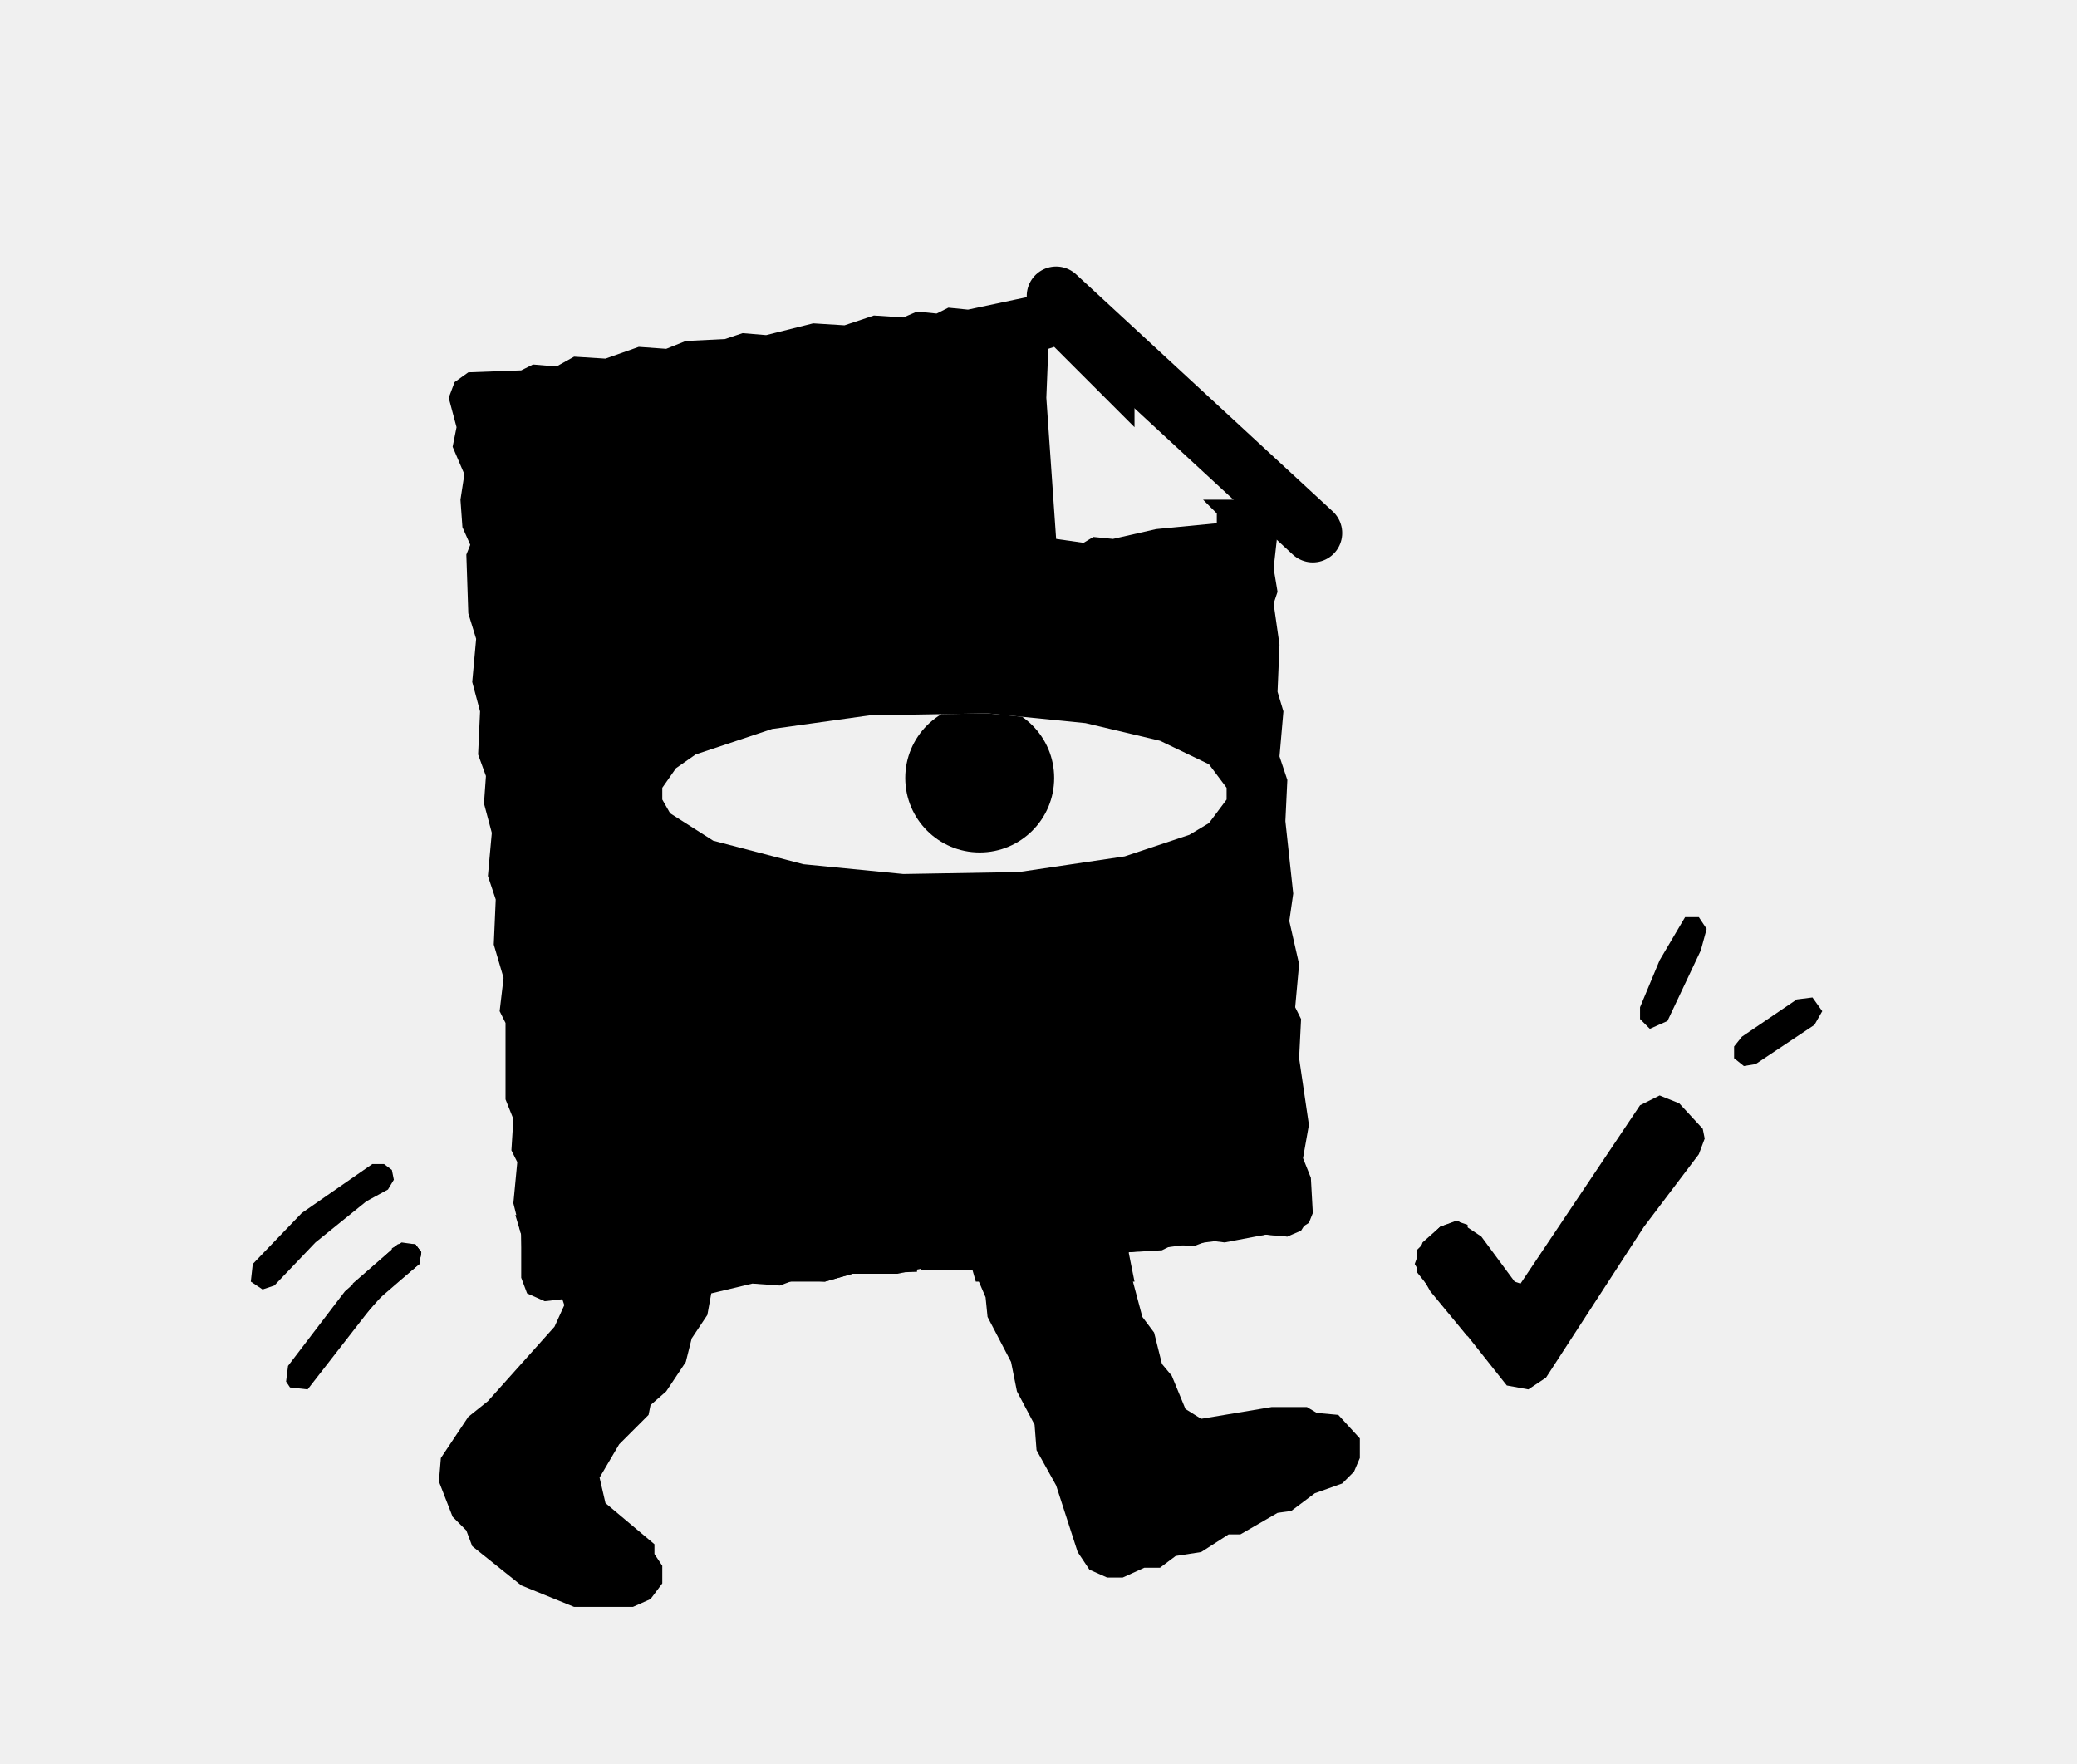
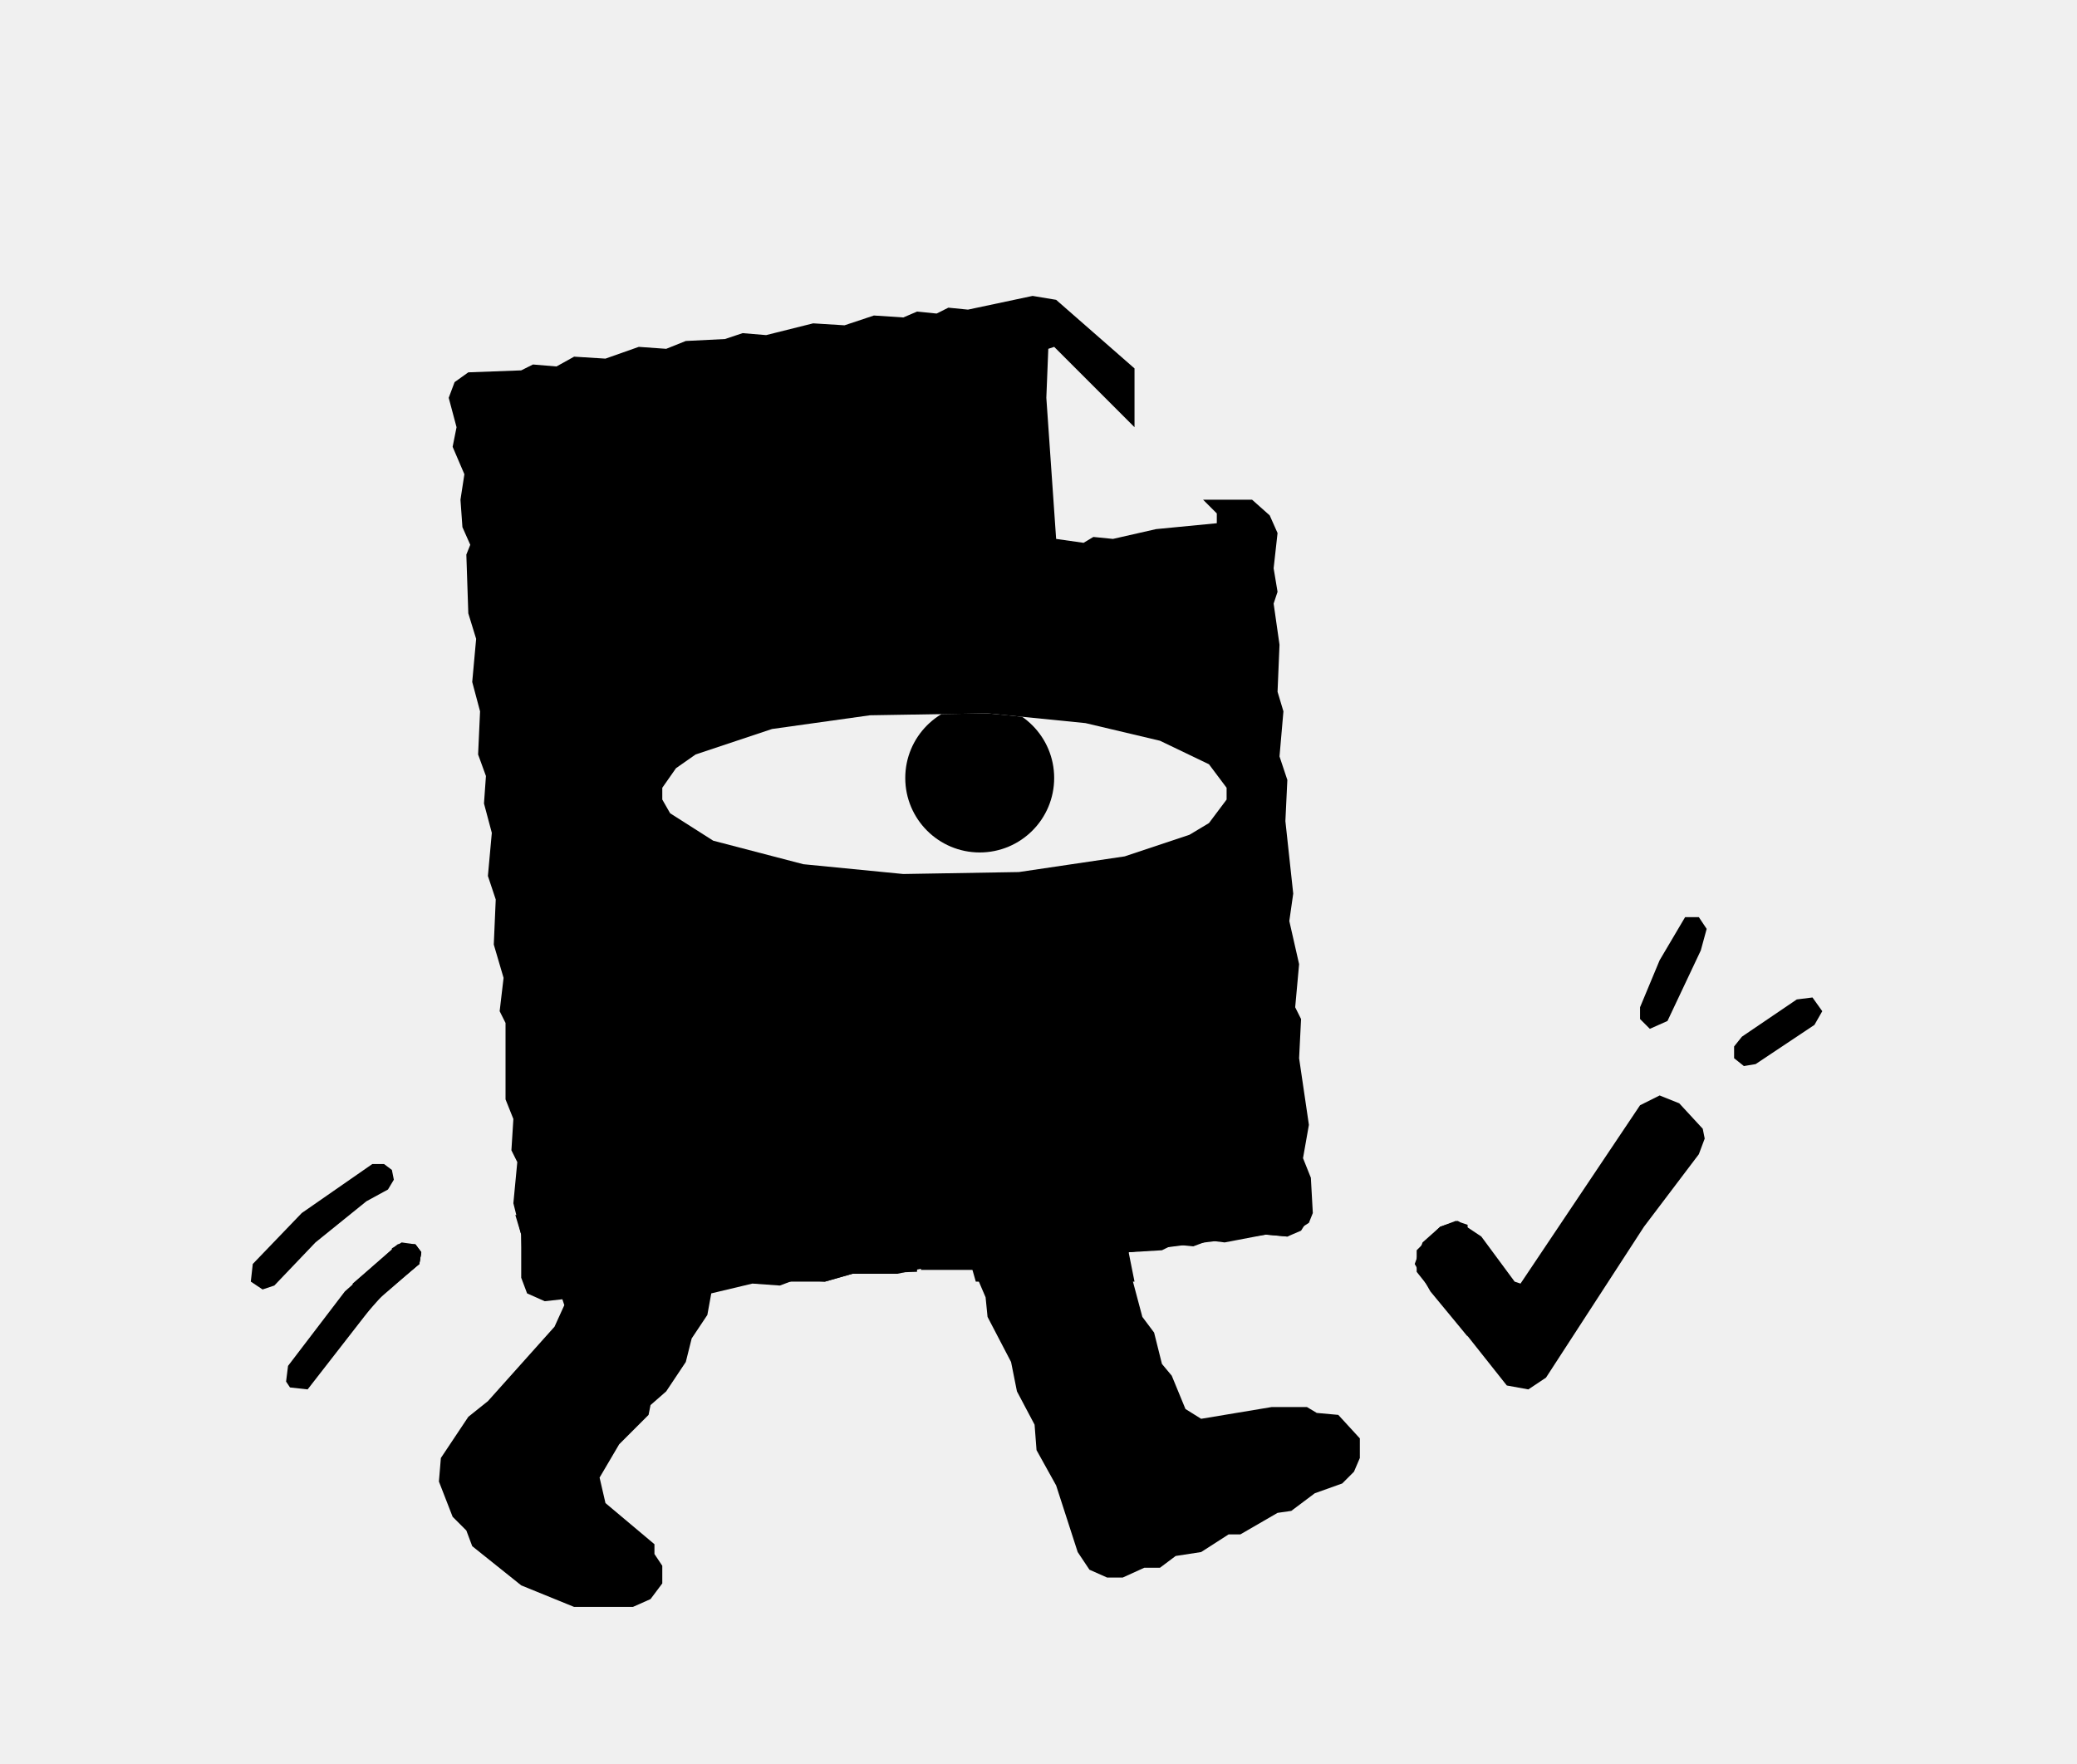
<svg xmlns="http://www.w3.org/2000/svg" viewBox="150 180 1060 900">
  <style>.ink{fill:currentColor}.line{stroke:currentColor;stroke-width:28;stroke-linecap:round;stroke-linejoin:round;fill:none}.i-lid{transform-box:fill-box;transform-origin:50% 0;transform:scaleY(0)}</style>
  <defs>
    <clipPath id="pm-decision-eye">
      <path d="M 488 582 L 488 588 L 492 595 L 514 609 L 560 621 L 611 626 L 670 625 L 724 617 L 757 606 L 767 600 L 776 588 L 776 582 L 767 570 L 742 558 L 704 549 L 654 544 L 594 545 L 544 552 L 505 565 L 495 572 Z" />
    </clipPath>
    <mask id="pm-decision-hole" maskUnits="userSpaceOnUse" x="0" y="0" width="1254" height="1254">
      <rect width="1254" height="1254" fill="#fff" />
      <path d="M 488 582 L 488 588 L 492 595 L 514 609 L 560 621 L 611 626 L 670 625 L 724 617 L 757 606 L 767 600 L 776 588 L 776 582 L 767 570 L 742 558 L 704 549 L 654 544 L 594 545 L 544 552 L 505 565 L 495 572 Z" fill="#000" />
    </mask>
  </defs>
  <g class="i-figure" mask="url(#pm-decision-hole)">
    <path class="ink i-body" fill-rule="evenodd" d="M 362 815 L 355 814 L 350 817 L 350 834 L 353 834 L 364 825 L 365 819 Z  M 689 333 L 677 331 L 644 338 L 634 337 L 628 340 L 618 339 L 611 342 L 596 341 L 581 346 L 565 345 L 541 351 L 529 350 L 520 353 L 500 354 L 490 358 L 476 357 L 459 363 L 443 362 L 434 367 L 422 366 L 416 369 L 389 370 L 382 375 L 379 383 L 383 398 L 381 408 L 387 422 L 385 435 L 386 449 L 390 458 L 388 463 L 389 493 L 393 506 L 391 528 L 395 543 L 394 565 L 398 576 L 397 590 L 401 605 L 399 627 L 403 639 L 402 662 L 407 679 L 405 696 L 408 702 L 408 741 L 412 751 L 411 767 L 414 773 L 412 794 L 416 810 L 417 834 L 571 834 L 585 830 L 608 830 L 622 827 L 646 827 L 648 834 L 729 834 L 726 819 L 796 810 L 807 811 L 818 804 L 820 799 L 819 781 L 815 771 L 818 754 L 813 720 L 814 700 L 811 694 L 813 672 L 808 650 L 810 636 L 806 599 L 807 578 L 803 566 L 805 543 L 802 533 L 803 509 L 800 488 L 802 482 L 800 470 L 802 452 L 798 443 L 789 435 L 764 435 L 771 442 L 771 447 L 740 450 L 718 455 L 708 454 L 703 457 L 689 455 L 684 383 L 685 358 L 688 357 L 729 398 L 729 368 Z " />
-     <path class="i-fold" fill="none" stroke="currentColor" stroke-width="30" stroke-linecap="round" d="M 689 331 L 820 452" />
  </g>
  <g clip-path="url(#pm-decision-eye)">
    <circle class="ink i-pupil" cx="650" cy="577" r="38" />
  </g>
  <path class="ink i-lid" stroke="currentColor" stroke-width="10" stroke-linejoin="round" d="M 488 582 L 488 588 L 492 595 L 514 609 L 560 621 L 611 626 L 670 625 L 724 617 L 757 606 L 767 600 L 776 588 L 776 582 L 767 570 L 742 558 L 704 549 L 654 544 L 594 545 L 544 552 L 505 565 L 495 572 Z" />
  <path class="ink i-leg-left" d="M 362 815 L 353 815 L 330 835 L 330 858 L 347 839 L 364 825 L 365 819 Z M 619 800 L 413 800 L 416 810 L 416 832 L 419 840 L 428 844 L 437 843 L 438 846 L 433 857 L 399 895 L 389 903 L 375 924 L 374 936 L 381 954 L 388 961 L 391 969 L 416 989 L 443 1000 L 473 1000 L 482 996 L 488 988 L 488 979 L 484 973 L 484 968 L 459 947 L 456 934 L 466 917 L 481 902 L 482 897 L 490 890 L 500 875 L 503 863 L 511 851 L 513 840 L 534 835 L 548 836 L 556 833 L 571 834 L 585 830 L 618 829 Z" />
  <path class="ink i-leg-right" d="M 893 803 L 885 806 L 876 814 L 872 825 L 880 839 L 899 862 L 899 805 Z M 620 800 L 620 828 L 647 828 L 653 842 L 654 852 L 666 875 L 669 890 L 678 907 L 679 920 L 689 938 L 700 972 L 706 981 L 715 985 L 723 985 L 734 980 L 742 980 L 750 974 L 763 972 L 777 963 L 783 963 L 802 952 L 809 951 L 821 942 L 835 937 L 841 931 L 844 924 L 844 914 L 833 902 L 822 901 L 817 898 L 799 898 L 763 904 L 755 899 L 748 882 L 743 876 L 739 860 L 733 852 L 725 822 L 726 819 L 743 818 L 749 815 L 759 816 L 767 813 L 775 814 L 796 810 L 807 811 L 814 808 L 819 800 Z" />
  <path class="ink i-prop-tick" d="M 1007 743 L 997 739 L 987 744 L 926 835 L 923 834 L 906 811 L 894 803 L 885 806 L 873 818 L 873 829 L 919 887 L 930 889 L 939 883 L 989 806 L 1017 769 L 1020 761 L 1019 756 Z" />
  <path class="ink i-prop-motion-marks" d="M 362 815 L 353 815 L 326 839 L 297 877 L 296 885 L 298 888 L 307 889 L 342 844 L 364 825 L 365 819 Z M 350 777 L 346 774 L 340 774 L 304 799 L 279 825 L 278 834 L 284 838 L 290 836 L 311 814 L 337 793 L 348 787 L 351 782 Z M 1075 689 L 1067 690 L 1039 709 L 1035 714 L 1035 720 L 1040 724 L 1046 723 L 1076 703 L 1080 696 Z M 1017 648 L 1010 648 L 997 670 L 987 694 L 987 700 L 992 705 L 1001 701 L 1018 665 L 1021 654 Z" />
</svg>
